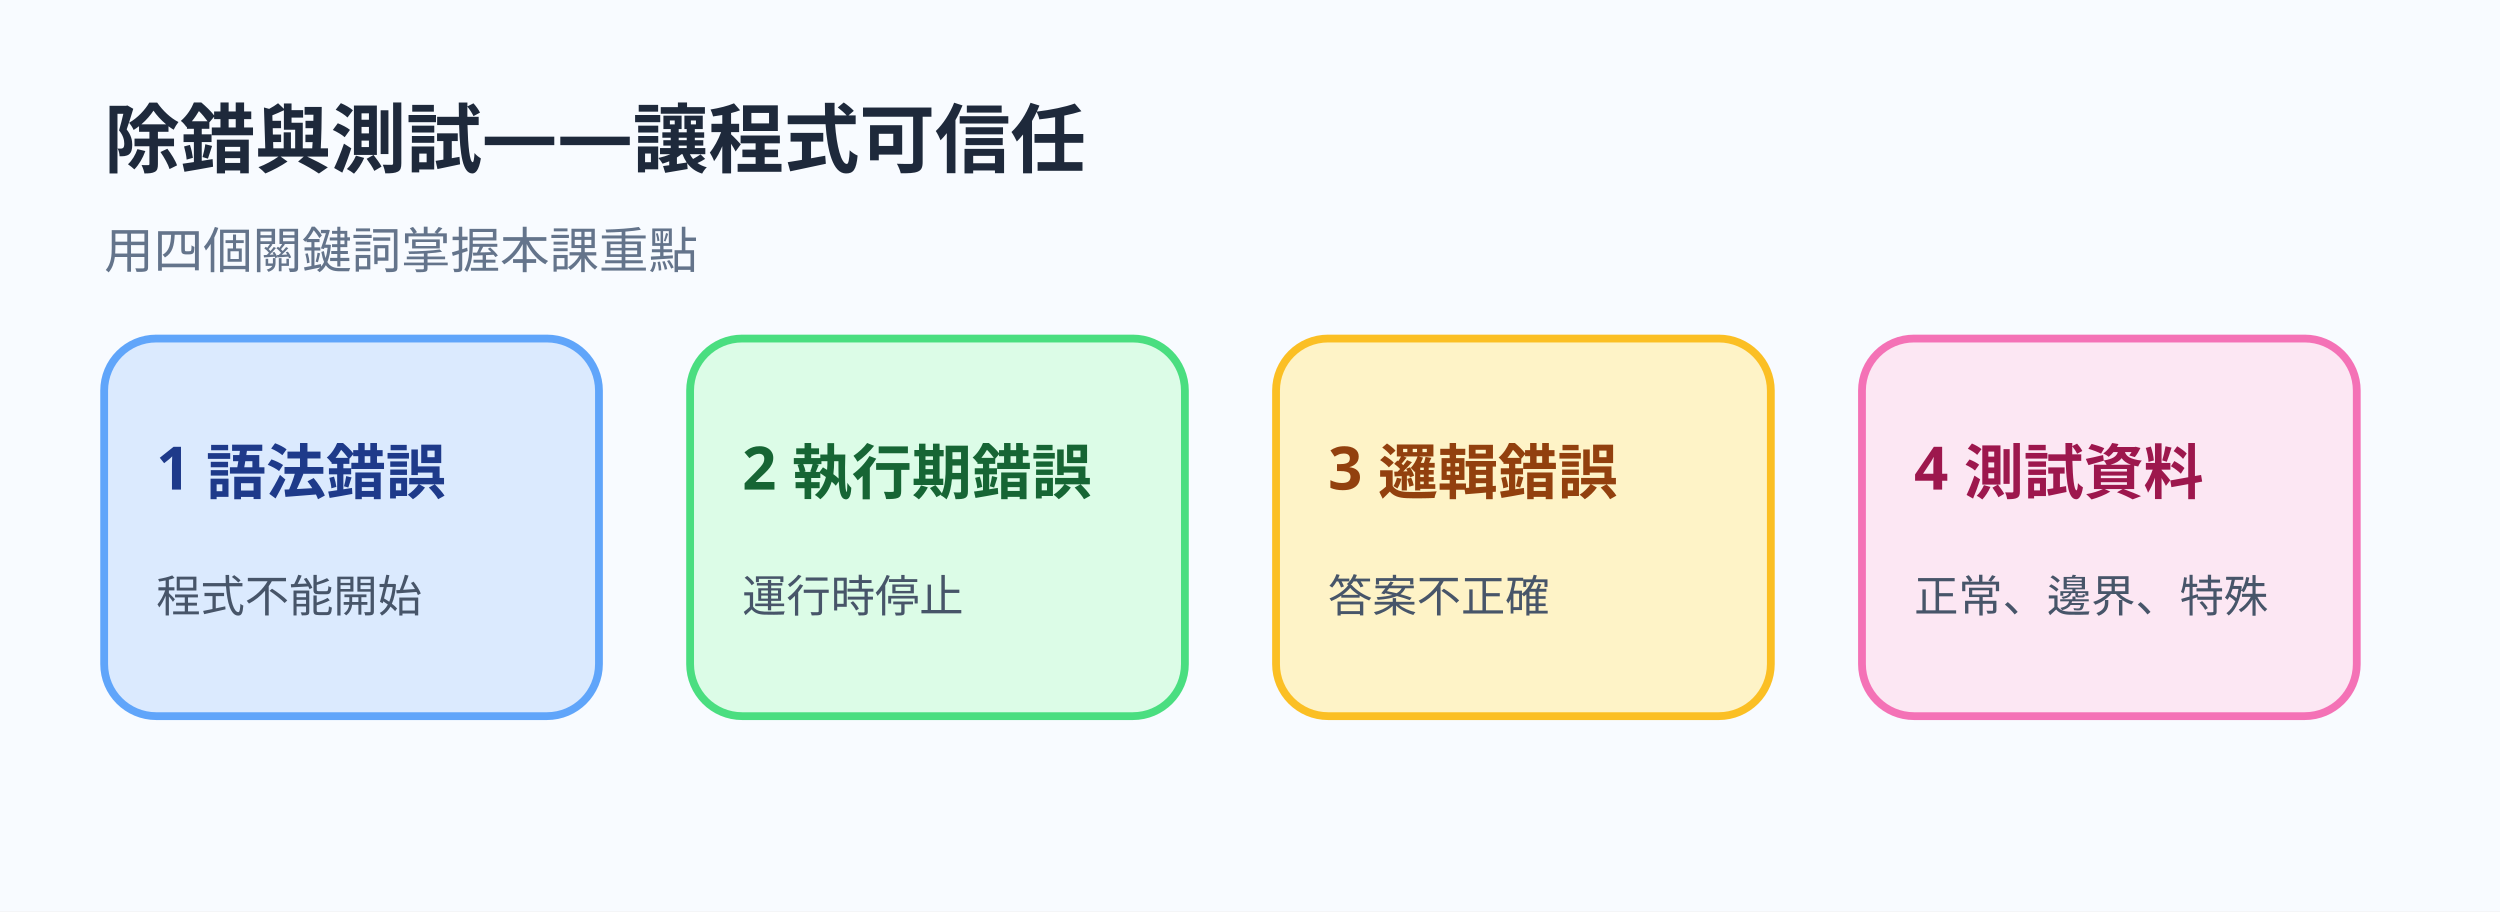
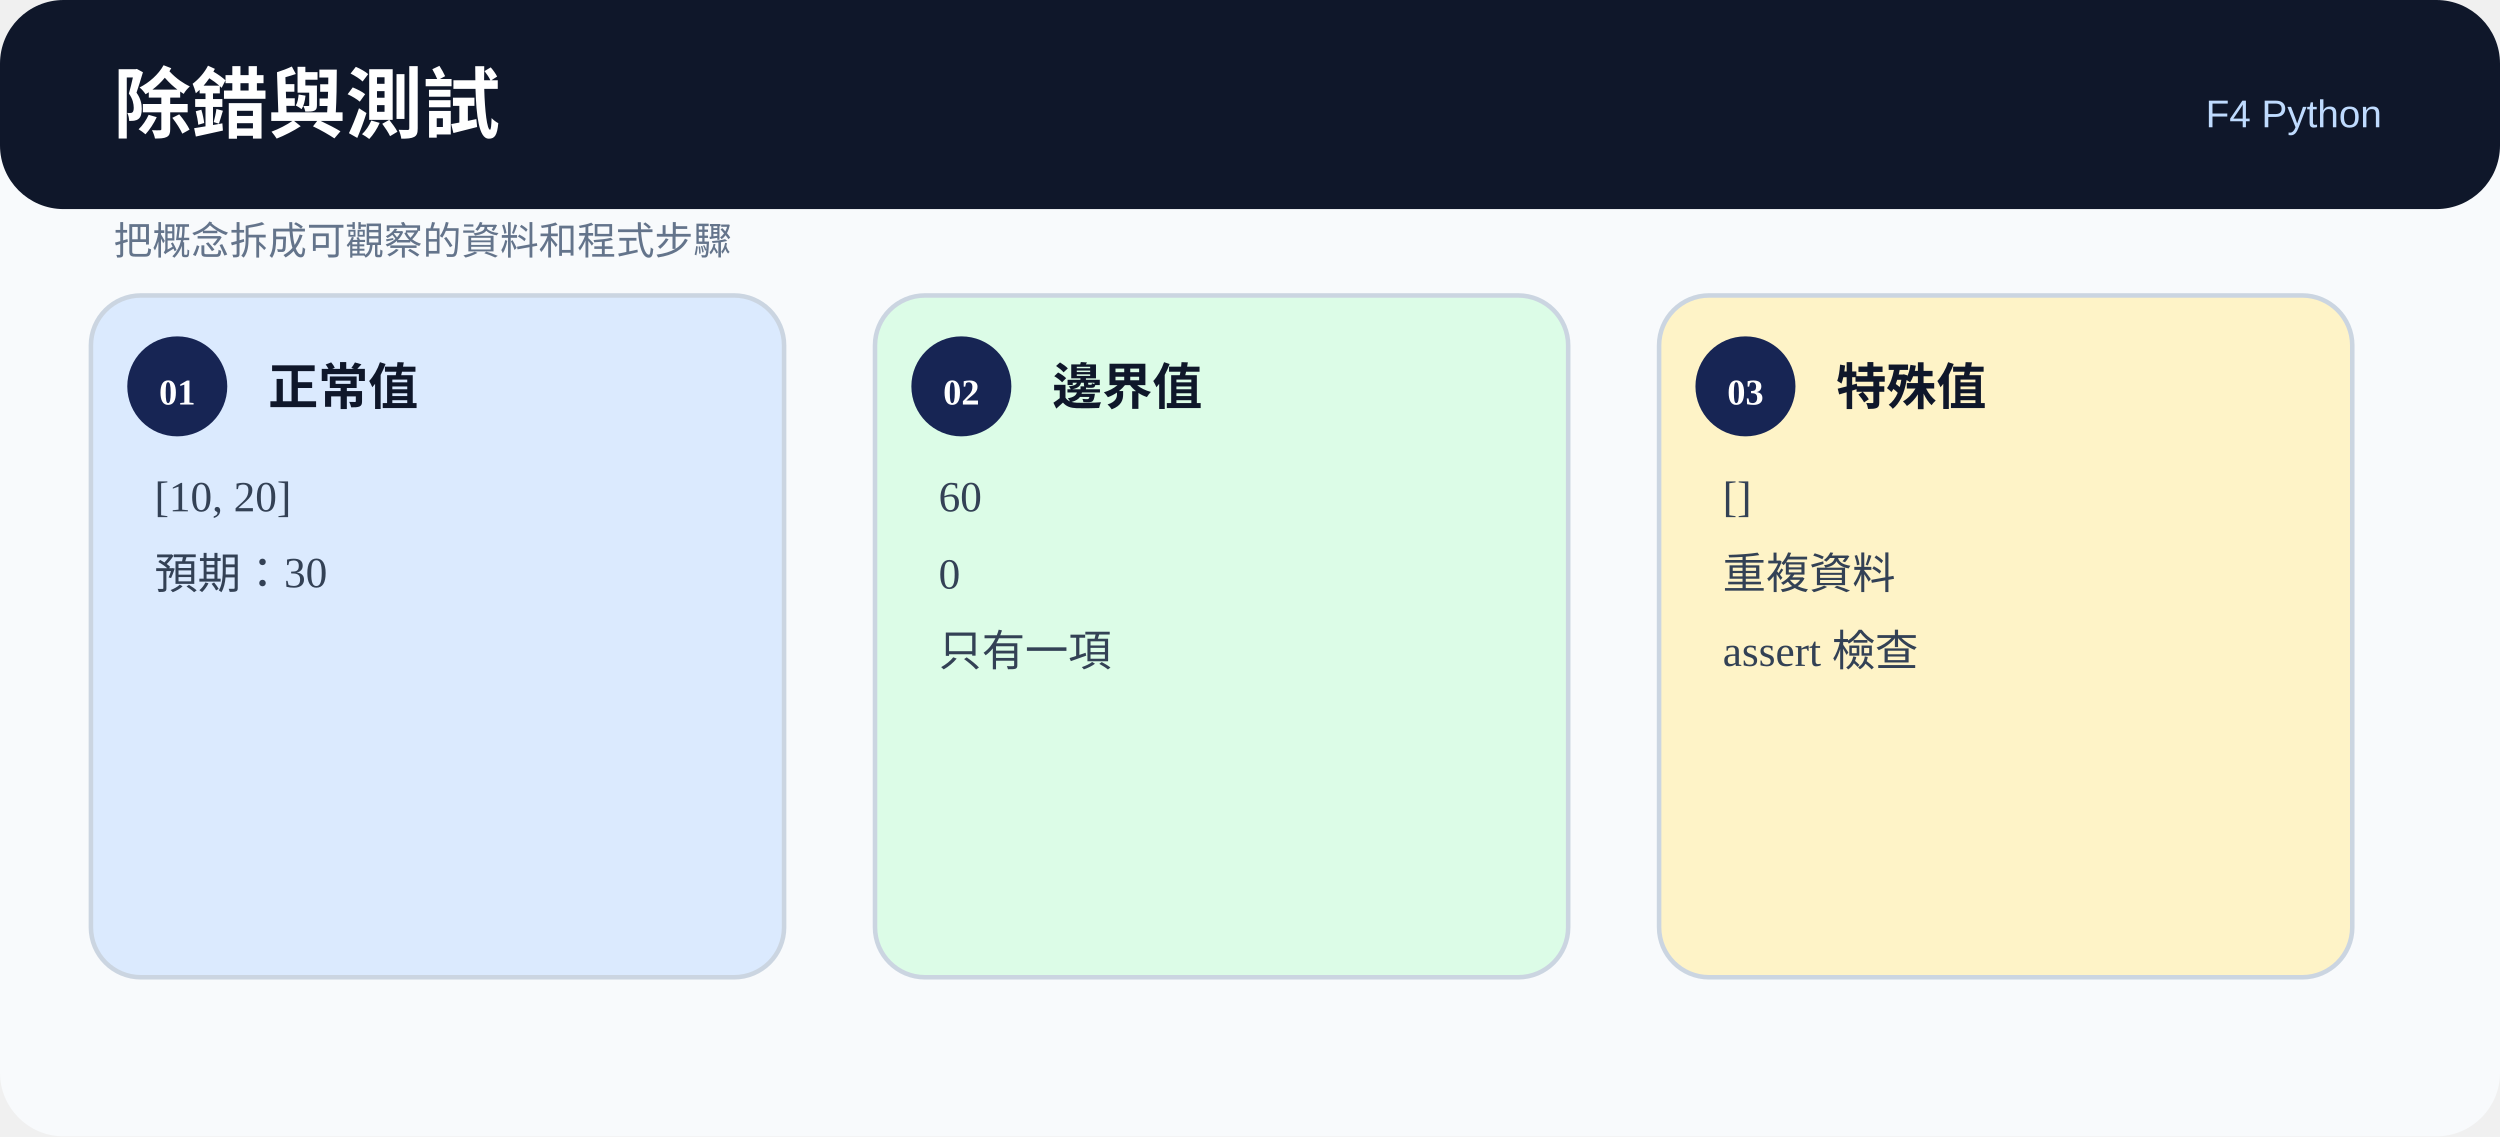
- <svg xmlns="http://www.w3.org/2000/svg" viewBox="0 0 960 350" role="img" aria-labelledby="title desc">
-   <rect width="960" height="350" fill="#f8fbff" />
-   <text x="40" y="64" font-family="system-ui,sans-serif" font-size="29" font-weight="700" fill="#1e293b">除錯與測試——讓程式可信任</text>
-   <text x="40" y="103" font-family="system-ui,sans-serif" font-size="19" fill="#64748b">用四個關鍵詞掌握本課重點</text>
-   <rect x="40" y="130" width="190" height="145" rx="20" fill="#dbeafe" stroke="#60a5fa" stroke-width="3" />
-   <text x="60" y="188" font-family="system-ui,sans-serif" font-size="23" font-weight="700" fill="#1e3a8a">1 語法錯誤</text>
-   <text x="60" y="235" font-family="system-ui,sans-serif" font-size="17" fill="#475569">程式不能開始</text>
-   <rect x="265" y="130" width="190" height="145" rx="20" fill="#dcfce7" stroke="#4ade80" stroke-width="3" />
-   <text x="285" y="188" font-family="system-ui,sans-serif" font-size="23" font-weight="700" fill="#166534">2 執行期錯誤</text>
-   <text x="285" y="235" font-family="system-ui,sans-serif" font-size="17" fill="#475569">運行時停止</text>
-   <rect x="490" y="130" width="190" height="145" rx="20" fill="#fef3c7" stroke="#fbbf24" stroke-width="3" />
-   <text x="510" y="188" font-family="system-ui,sans-serif" font-size="23" font-weight="700" fill="#92400e">3 邏輯錯誤</text>
-   <text x="510" y="235" font-family="system-ui,sans-serif" font-size="17" fill="#475569">答案不正確</text>
-   <rect x="715" y="130" width="190" height="145" rx="20" fill="#fce7f3" stroke="#f472b6" stroke-width="3" />
-   <text x="735" y="188" font-family="system-ui,sans-serif" font-size="23" font-weight="700" fill="#9d174d">4 測試資料</text>
-   <text x="735" y="235" font-family="system-ui,sans-serif" font-size="17" fill="#475569">正常、邊界、特殊</text>
+ <svg xmlns="http://www.w3.org/2000/svg" width="1100" height="500" viewBox="0 0 1100 500">
+   <rect width="1100" height="500" rx="28" fill="#f8fafc" />
+   <rect x="0" y="0" width="1100" height="92" rx="28" fill="#0f172a" />
+   <text x="50" y="58" font-family="Arial, 'Noto Sans CJK TC', sans-serif" font-size="34" font-weight="700" fill="#ffffff">除錯與測試</text>
+   <text x="1048" y="56" text-anchor="end" font-family="Arial, sans-serif" font-size="17" fill="#bfdbfe">F4 Python</text>
+   <text x="50" y="112" font-family="Arial, 'Noto Sans CJK TC', sans-serif" font-size="17" fill="#64748b">把概念拆成可觀察的資料和程式步驟</text>
+   <rect x="40" y="130" width="305" height="300" rx="22" fill="#dbeafe" stroke="#cbd5e1" stroke-width="2" />
+   <circle cx="78" cy="170" r="22" fill="#172554" />
+   <text x="78" y="178" text-anchor="middle" font-size="16" font-weight="700" fill="#ffffff">01</text>
+   <text x="118" y="178" font-size="22" font-weight="700" fill="#0f172a">正常值</text>
+   <text x="68" y="225" font-size="19" fill="#334155">[10, 20]</text>
+   <text x="68" y="259" font-size="19" fill="#334155">預期：30</text>
+   <rect x="385" y="130" width="305" height="300" rx="22" fill="#dcfce7" stroke="#cbd5e1" stroke-width="2" />
+   <circle cx="423" cy="170" r="22" fill="#172554" />
+   <text x="423" y="178" text-anchor="middle" font-size="16" font-weight="700" fill="#ffffff">02</text>
+   <text x="463" y="178" font-size="22" font-weight="700" fill="#0f172a">邊界值</text>
+   <text x="413" y="225" font-size="19" fill="#334155">60</text>
+   <text x="413" y="259" font-size="19" fill="#334155">0</text>
+   <text x="413" y="293" font-size="19" fill="#334155">只有一項</text>
+   <rect x="730" y="130" width="305" height="300" rx="22" fill="#fef3c7" stroke="#cbd5e1" stroke-width="2" />
+   <circle cx="768" cy="170" r="22" fill="#172554" />
+   <text x="768" y="178" text-anchor="middle" font-size="16" font-weight="700" fill="#ffffff">03</text>
+   <text x="808" y="178" font-size="22" font-weight="700" fill="#0f172a">特殊值</text>
+   <text x="758" y="225" font-size="19" fill="#334155">[]</text>
+   <text x="758" y="259" font-size="19" fill="#334155">重複資料</text>
+   <text x="758" y="293" font-size="19" fill="#334155">assert 檢查</text>
</svg>
